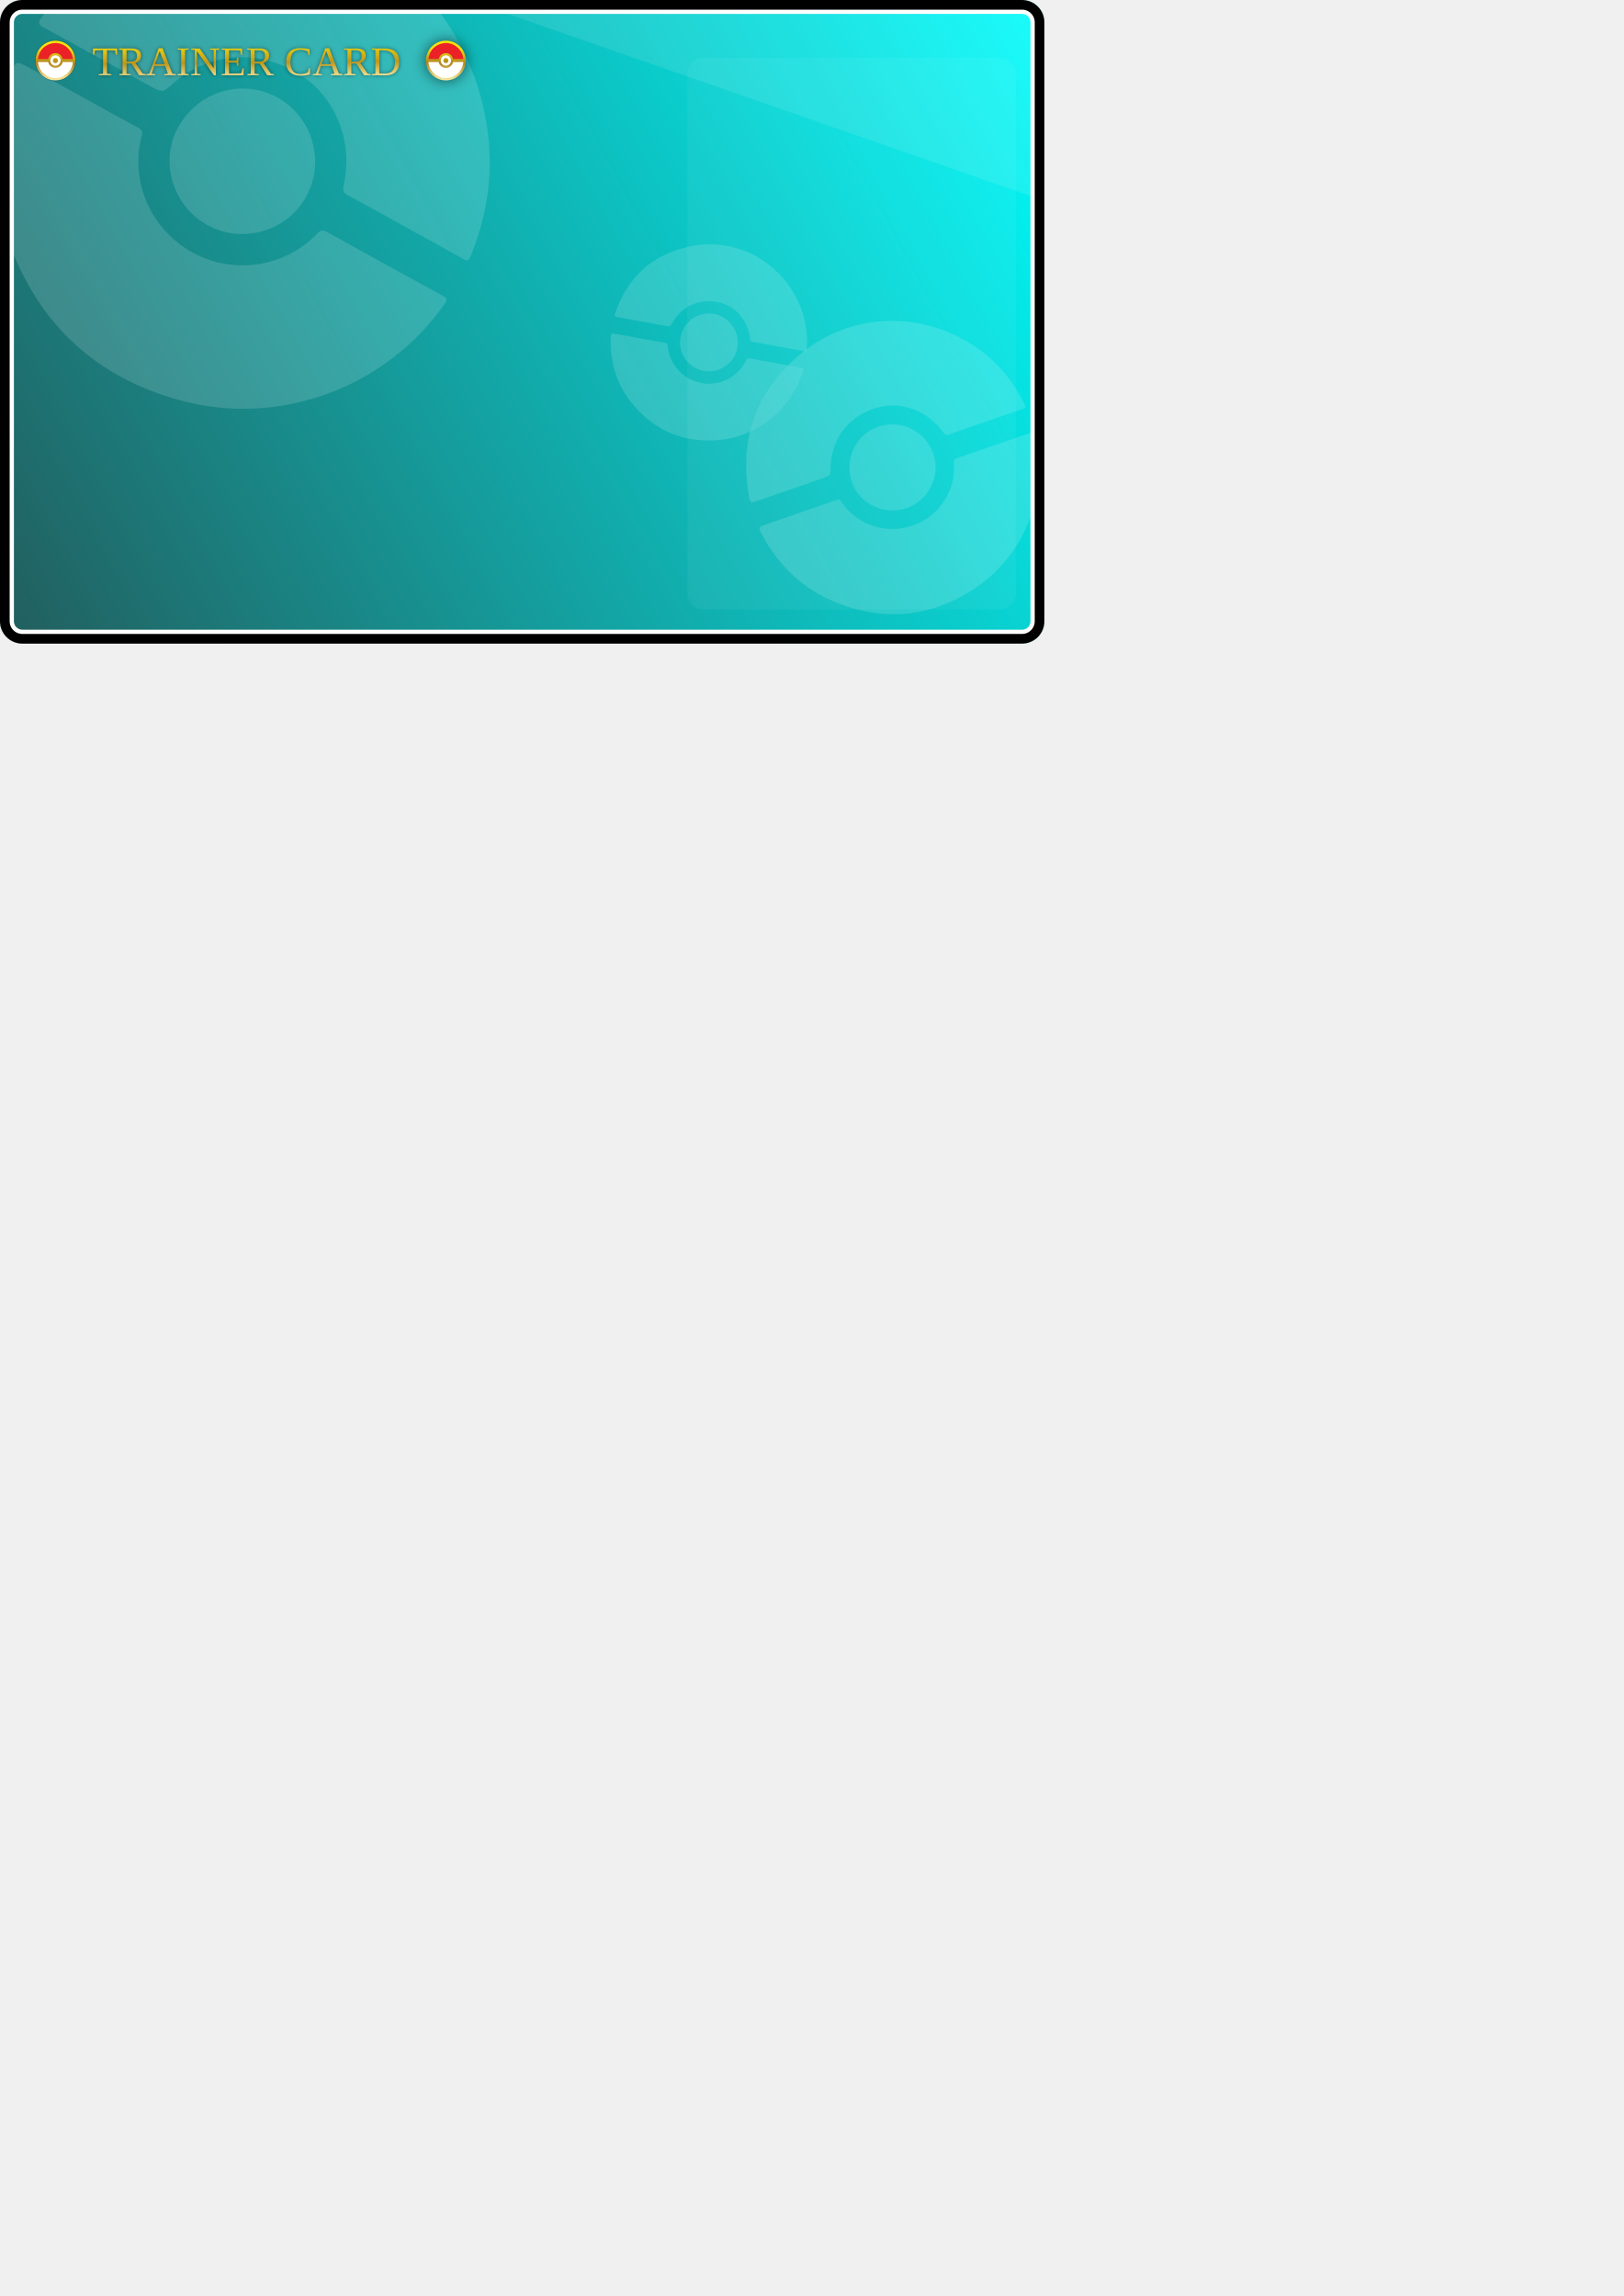
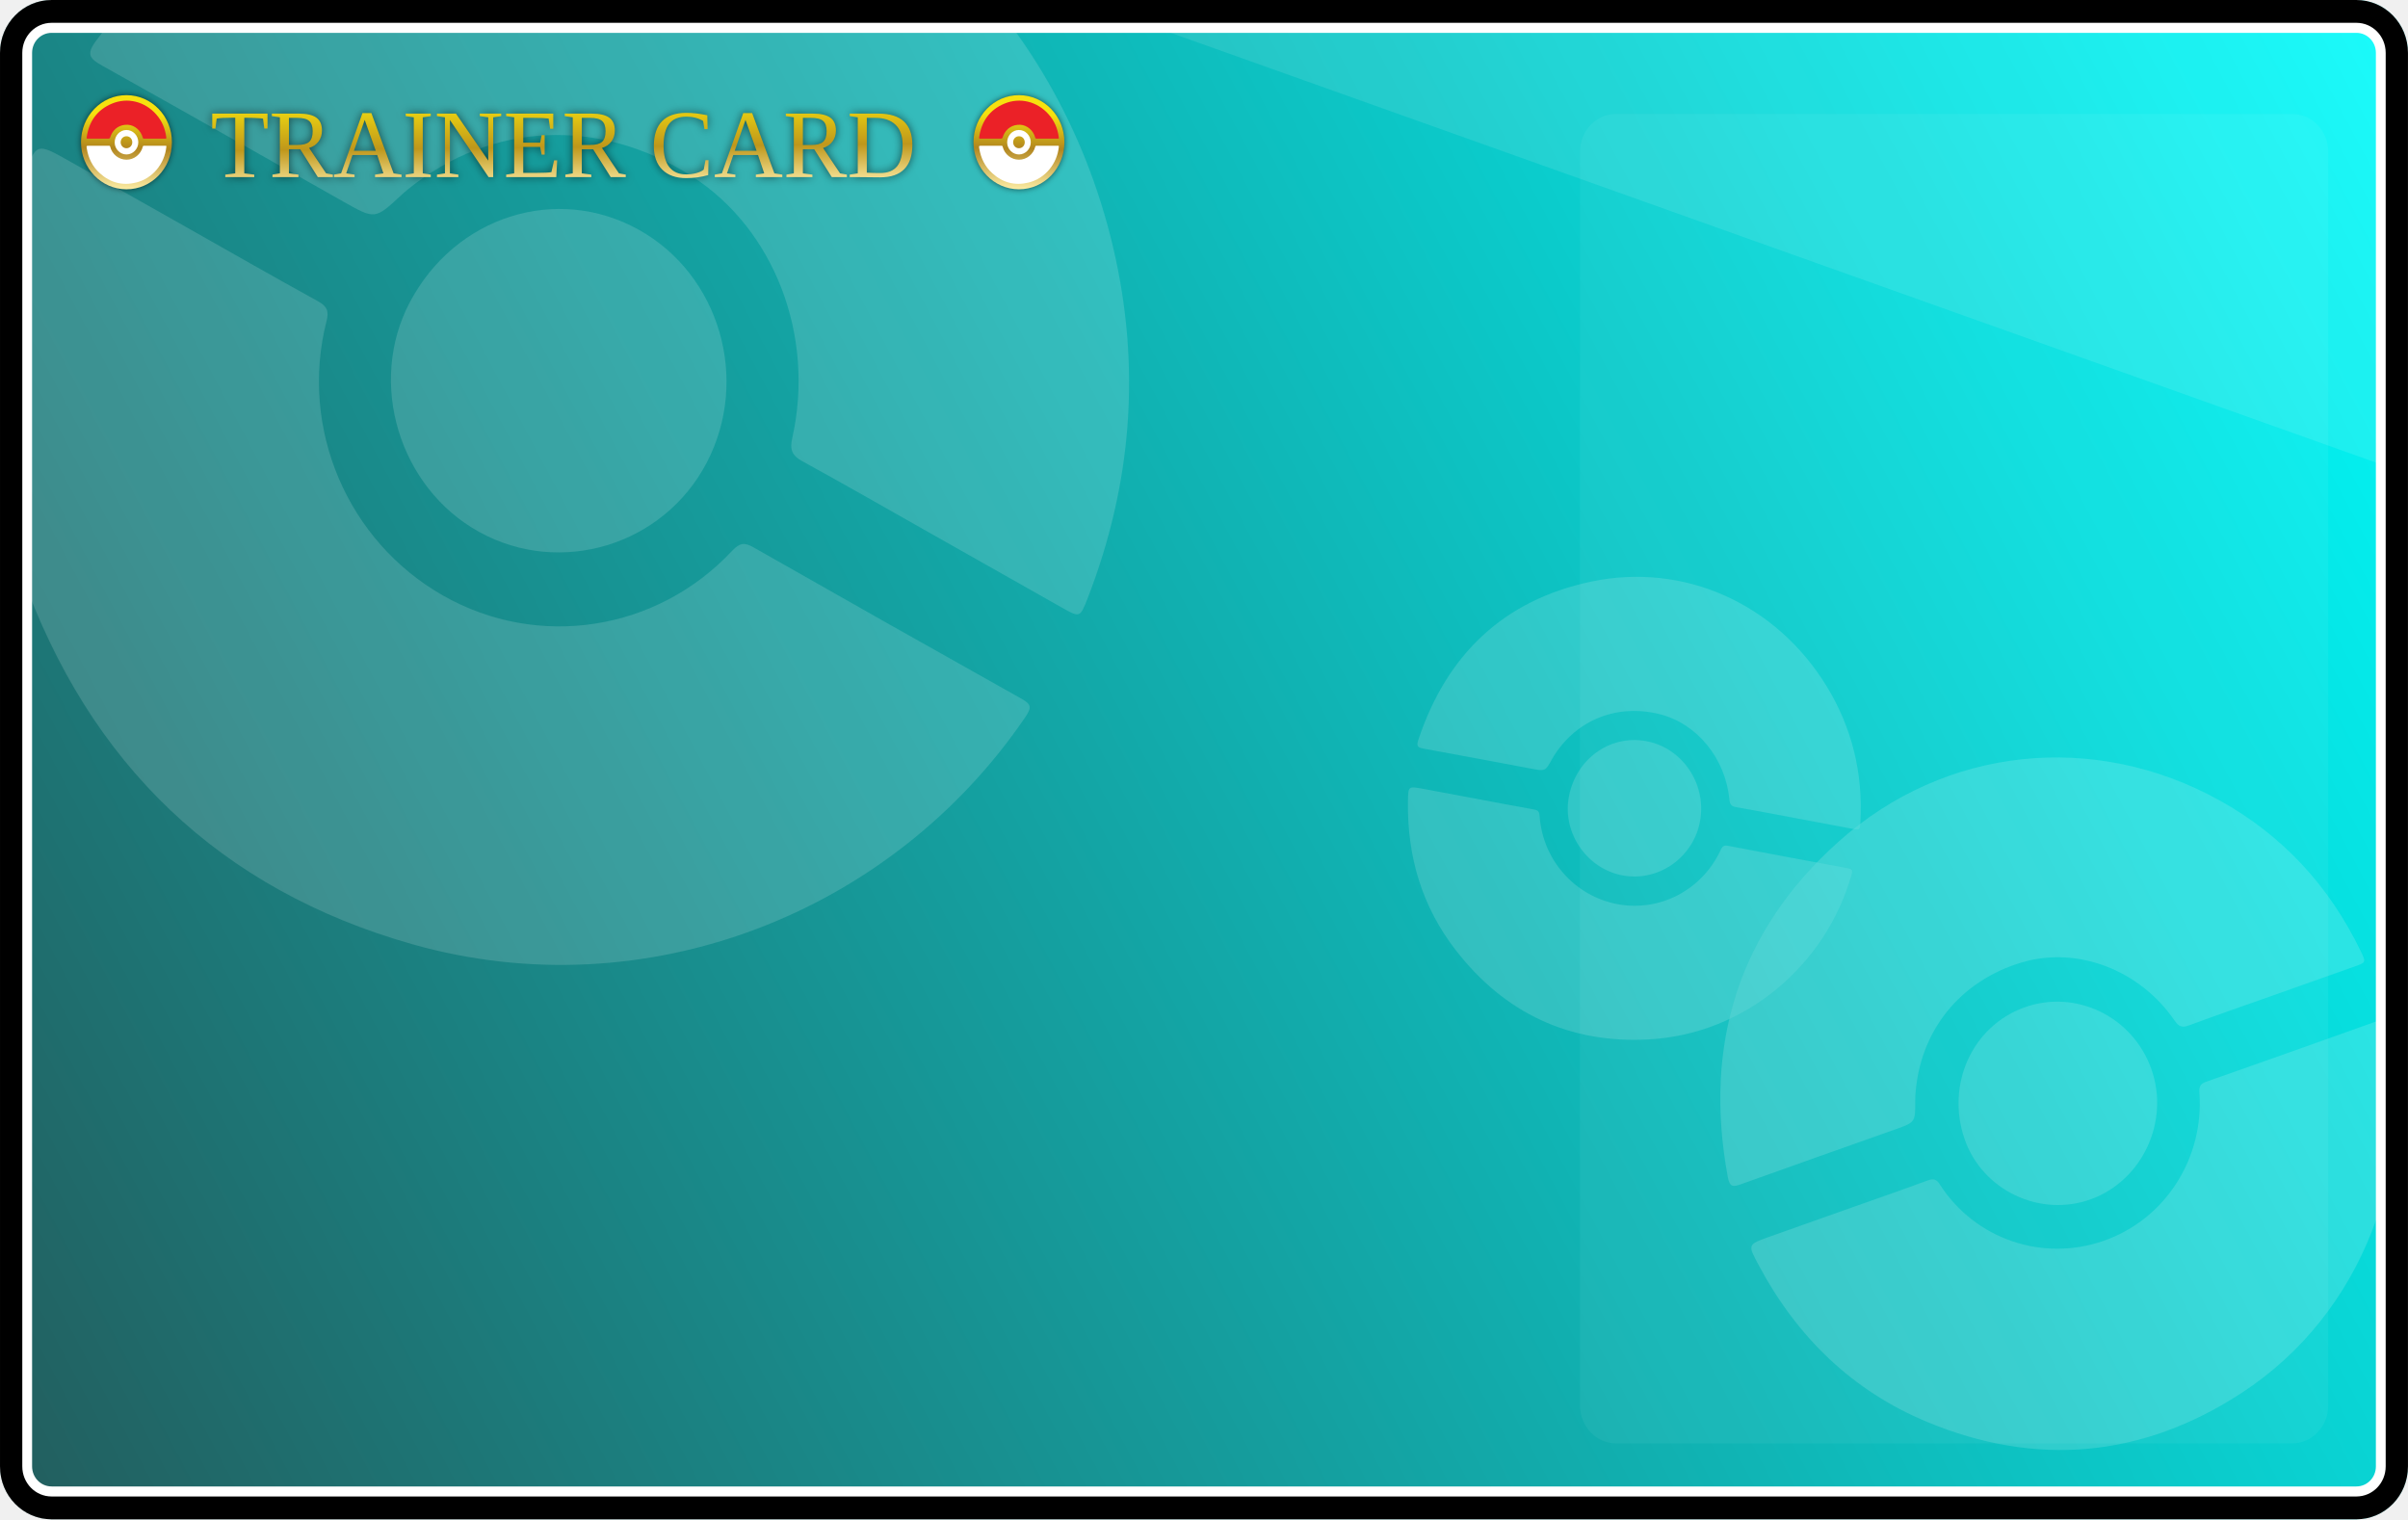
- <svg xmlns="http://www.w3.org/2000/svg" xmlns:xlink="http://www.w3.org/1999/xlink" width="210mm" height="297mm" viewBox="0 0 210 297" version="1.1" id="svg970" xml:space="preserve">
+ <svg xmlns="http://www.w3.org/2000/svg" xmlns:xlink="http://www.w3.org/1999/xlink" width="634" height="400" viewBox="0 0 167.746 105.833" version="1.1" id="svg970" xml:space="preserve">
  <defs id="defs967">
    <linearGradient id="linearGradient25363">
      <stop style="stop-color:#000000;stop-opacity:1;" offset="0" id="stop25361" />
    </linearGradient>
    <linearGradient id="linearGradient19835">
      <stop style="stop-color:#f6e20f;stop-opacity:1;" offset="0" id="stop19831" />
      <stop style="stop-color:#bf971b;stop-opacity:1;" offset="0.564" id="stop21012" />
      <stop style="stop-color:#f8e79e;stop-opacity:1;" offset="1" id="stop19833" />
    </linearGradient>
    <rect x="44.548" y="20.506" width="161.927" height="45.608" id="rect19270" />
    <linearGradient id="linearGradient11449">
      <stop style="stop-color:#fff1aa;stop-opacity:1;" offset="0" id="stop11445" />
      <stop style="stop-color:#b2861e;stop-opacity:1;" offset="0.434" id="stop11457" />
      <stop style="stop-color:#f6e20f;stop-opacity:1;" offset="0.778" id="stop11447" />
    </linearGradient>
    <linearGradient id="linearGradient10378">
      <stop style="stop-color:#2d2d2d;stop-opacity:1;" offset="0" id="stop10374" />
      <stop style="stop-color:#00ffff;stop-opacity:1;" offset="1" id="stop10376" />
    </linearGradient>
    <clipPath clipPathUnits="userSpaceOnUse" id="clipPath2619">
      <path style="display:inline;opacity:1;fill:#000000;fill-opacity:0;stroke:#000000;stroke-width:0;stroke-linejoin:round;stroke-dasharray:none;stroke-opacity:1" xlink:href="#rect1572" id="path2621" d="m 40.123,56.496 c -1.607,0 -2.9,1.294 -2.9,2.9 v 77.455 c 0,1.607 1.294,2.9 2.9,2.9 H 169.402 c 1.607,0 2.898,-1.294 2.898,-2.9 V 59.396 c 0,-1.607 -1.292,-2.9 -2.898,-2.9 z" />
    </clipPath>
    <clipPath clipPathUnits="userSpaceOnUse" id="clipPath2626">
      <path style="display:inline;opacity:1;fill:#000000;fill-opacity:0;stroke:#000000;stroke-width:0;stroke-linejoin:round;stroke-dasharray:none;stroke-opacity:1" xlink:href="#rect1572" id="path2628" d="m 40.123,56.496 c -1.607,0 -2.9,1.294 -2.9,2.9 v 77.455 c 0,1.607 1.294,2.9 2.9,2.9 H 169.402 c 1.607,0 2.898,-1.294 2.898,-2.9 V 59.396 c 0,-1.607 -1.292,-2.9 -2.898,-2.9 z" transform="matrix(12.55183,0,0,12.55183,-405.5341,-516.601)" />
    </clipPath>
    <clipPath clipPathUnits="userSpaceOnUse" id="clipPath7272">
      <path style="display:inline;opacity:1;fill:#000000;fill-opacity:0;stroke:#000000;stroke-width:0;stroke-linejoin:round;stroke-dasharray:none;stroke-opacity:1" xlink:href="#rect1572" id="path7274" d="m 40.123,56.496 c -1.607,0 -2.9,1.294 -2.9,2.9 v 77.455 c 0,1.607 1.294,2.9 2.9,2.9 H 169.402 c 1.607,0 2.898,-1.294 2.898,-2.9 V 59.396 c 0,-1.607 -1.292,-2.9 -2.898,-2.9 z" />
    </clipPath>
-     <linearGradient xlink:href="#linearGradient10378" id="linearGradient10380" x1="-2.748" y1="166.624" x2="181.523" y2="66.56" gradientUnits="userSpaceOnUse" />
    <clipPath clipPathUnits="userSpaceOnUse" id="clipPath11404">
      <path style="display:inline;opacity:1;fill:#000000;fill-opacity:0;stroke:#000000;stroke-width:0;stroke-linejoin:round;stroke-dasharray:none;stroke-opacity:1" xlink:href="#rect1572" id="path11406" d="m 40.123,56.496 c -1.607,0 -2.9,1.294 -2.9,2.9 v 77.455 c 0,1.607 1.294,2.9 2.9,2.9 H 169.402 c 1.607,0 2.898,-1.294 2.898,-2.9 V 59.396 c 0,-1.607 -1.292,-2.9 -2.898,-2.9 z" transform="rotate(-19.20477)" />
    </clipPath>
    <style id="style11411">.cls-1{fill:#010101;}.cls-2{fill:#fff;}.cls-3{fill:#eb2127;}</style>
    <linearGradient xlink:href="#linearGradient11449" id="linearGradient11451" x1="775.608" y1="1204.161" x2="798.177" y2="248.323" gradientUnits="userSpaceOnUse" spreadMethod="pad" />
    <linearGradient xlink:href="#linearGradient11449" id="linearGradient19211" gradientUnits="userSpaceOnUse" x1="775.608" y1="1204.161" x2="798.177" y2="248.323" spreadMethod="pad" />
    <linearGradient xlink:href="#linearGradient11449" id="linearGradient19213" gradientUnits="userSpaceOnUse" x1="775.608" y1="1204.161" x2="798.177" y2="248.323" spreadMethod="pad" />
    <linearGradient xlink:href="#linearGradient11449" id="linearGradient11451-2" x1="775.608" y1="1204.161" x2="798.177" y2="248.323" gradientUnits="userSpaceOnUse" spreadMethod="pad" />
    <linearGradient xlink:href="#linearGradient19835" id="linearGradient19837" gradientUnits="userSpaceOnUse" x1="104.047" y1="22.097" x2="104.22" y2="39.952" spreadMethod="pad" />
    <rect x="44.548" y="20.506" width="161.927" height="45.608" id="rect25324" />
    <linearGradient xlink:href="#linearGradient25363" id="linearGradient25365" x1="44.488" y1="30.921" x2="193.043" y2="30.921" gradientUnits="userSpaceOnUse" />
-     <filter style="color-interpolation-filters:sRGB;" id="filter25920" x="-0.016" y="-0.159" width="1.032" height="1.317">
+     <filter style="color-interpolation-filters:sRGB" id="filter25920" x="-0.016" y="-0.159" width="1.032" height="1.317">
      <feFlood flood-opacity="0.498" flood-color="rgb(0,0,0)" result="flood" id="feFlood25910" />
      <feComposite in="flood" in2="SourceGraphic" operator="in" result="composite1" id="feComposite25912" />
      <feGaussianBlur in="composite1" stdDeviation="1" result="blur" id="feGaussianBlur25914" />
      <feOffset dx="0" dy="0" result="offset" id="feOffset25916" />
      <feComposite in="SourceGraphic" in2="offset" operator="over" result="composite2" id="feComposite25918" />
    </filter>
-     <filter style="color-interpolation-filters:sRGB;" id="filter26544" x="-0.407" y="-0.408" width="1.815" height="1.816">
+     <filter style="color-interpolation-filters:sRGB" id="filter26544" x="-0.407" y="-0.408" width="1.815" height="1.816">
      <feFlood flood-opacity="0.584" flood-color="rgb(0,0,0)" result="flood" id="feFlood26534" />
      <feComposite in="flood" in2="SourceGraphic" operator="in" result="composite1" id="feComposite26536" />
      <feGaussianBlur in="composite1" stdDeviation="154.517" result="blur" id="feGaussianBlur26538" />
      <feOffset dx="0" dy="0" result="offset" id="feOffset26540" />
      <feComposite in="SourceGraphic" in2="offset" operator="over" result="composite2" id="feComposite26542" />
    </filter>
-     <filter style="color-interpolation-filters:sRGB;" id="filter26556" x="-0.055" y="-0.055" width="1.11" height="1.11">
+     <filter style="color-interpolation-filters:sRGB" id="filter26556" x="-0.055" y="-0.055" width="1.11" height="1.11">
      <feFlood flood-opacity="0.584" flood-color="rgb(0,0,0)" result="flood" id="feFlood26546" />
      <feComposite in="flood" in2="SourceGraphic" operator="in" result="composite1" id="feComposite26548" />
      <feGaussianBlur in="composite1" stdDeviation="20.9" result="blur" id="feGaussianBlur26550" />
      <feOffset dx="0" dy="0" result="offset" id="feOffset26552" />
      <feComposite in="SourceGraphic" in2="offset" operator="over" result="composite2" id="feComposite26554" />
    </filter>
+     <linearGradient xlink:href="#linearGradient10378" id="linearGradient1079" gradientUnits="userSpaceOnUse" x1="-2.748" y1="166.624" x2="181.523" y2="66.56" />
+     <linearGradient xlink:href="#linearGradient11449" id="linearGradient1081" gradientUnits="userSpaceOnUse" x1="775.608" y1="1204.161" x2="798.177" y2="248.323" spreadMethod="pad" />
+     <linearGradient xlink:href="#linearGradient11449" id="linearGradient1083" gradientUnits="userSpaceOnUse" x1="775.608" y1="1204.161" x2="798.177" y2="248.323" spreadMethod="pad" />
+     <filter style="color-interpolation-filters:sRGB;" id="filter1696" x="-0.081" y="-0.082" width="1.163" height="1.163">
+       <feFlood flood-opacity="0.584" flood-color="rgb(0,0,0)" result="flood" id="feFlood1686" />
+       <feComposite in="flood" in2="SourceGraphic" operator="in" result="composite1" id="feComposite1688" />
+       <feGaussianBlur in="composite1" stdDeviation="30.9" result="blur" id="feGaussianBlur1690" />
+       <feOffset dx="0" dy="0" result="offset" id="feOffset1692" />
+       <feComposite in="SourceGraphic" in2="offset" operator="over" result="composite2" id="feComposite1694" />
+     </filter>
+     <filter style="color-interpolation-filters:sRGB;" id="filter2072" x="-0.079" y="-0.079" width="1.158" height="1.158">
+       <feFlood flood-opacity="0.584" flood-color="rgb(0,0,0)" result="flood" id="feFlood2062" />
+       <feComposite in="flood" in2="SourceGraphic" operator="in" result="composite1" id="feComposite2064" />
+       <feGaussianBlur in="composite1" stdDeviation="30" result="blur" id="feGaussianBlur2066" />
+       <feOffset dx="0" dy="0" result="offset" id="feOffset2068" />
+       <feComposite in="SourceGraphic" in2="offset" operator="over" result="composite2" id="feComposite2070" />
+     </filter>
+     <filter style="color-interpolation-filters:sRGB;" id="filter2156" x="-0.016" y="-0.159" width="1.032" height="1.317">
+       <feFlood flood-opacity="0.584" flood-color="rgb(0,0,0)" result="flood" id="feFlood2146" />
+       <feComposite in="flood" in2="SourceGraphic" operator="in" result="composite1" id="feComposite2148" />
+       <feGaussianBlur in="composite1" stdDeviation="1" result="blur" id="feGaussianBlur2150" />
+       <feOffset dx="0" dy="0" result="offset" id="feOffset2152" />
+       <feComposite in="SourceGraphic" in2="offset" operator="over" result="composite2" id="feComposite2154" />
+     </filter>
+     <filter style="color-interpolation-filters:sRGB;" id="filter2312" x="-0.079" y="-0.079" width="1.158" height="1.158">
+       <feFlood flood-opacity="0.584" flood-color="rgb(0,0,0)" result="flood" id="feFlood2302" />
+       <feComposite in="flood" in2="SourceGraphic" operator="in" result="composite1" id="feComposite2304" />
+       <feGaussianBlur in="composite1" stdDeviation="30" result="blur" id="feGaussianBlur2306" />
+       <feOffset dx="0" dy="0" result="offset" id="feOffset2308" />
+       <feComposite in="SourceGraphic" in2="offset" operator="over" result="composite2" id="feComposite2310" />
+     </filter>
+     <filter style="color-interpolation-filters:sRGB;" id="filter5565" x="-0.049" y="-0.05" width="1.098" height="1.1">
+       <feFlood flood-opacity="1" flood-color="rgb(0,0,0)" result="flood" id="feFlood5555" />
+       <feComposite in="flood" in2="SourceGraphic" operator="in" result="composite1" id="feComposite5557" />
+       <feGaussianBlur in="composite1" stdDeviation="5" result="blur" id="feGaussianBlur5559" />
+       <feOffset dx="0" dy="0" result="offset" id="feOffset5561" />
+       <feComposite in="SourceGraphic" in2="offset" operator="over" result="composite2" id="feComposite5563" />
+     </filter>
  </defs>
-   <g id="layer1" transform="translate(-37.22357,-56.49681)" style="display:inline">
+   <g id="layer1" transform="matrix(1.241836,0,0,1.271182,-46.22442,-71.81681)" style="display:inline">
    <g id="layer6">
-       <path style="display:inline;opacity:1;fill:url(#linearGradient10380);fill-opacity:1;stroke:#000000;stroke-width:0;stroke-linejoin:round;stroke-dasharray:none;stroke-opacity:1" xlink:href="#rect1572" id="path7280" d="m 40.123,56.496 c -1.607,0 -2.9,1.294 -2.9,2.9 v 77.455 c 0,1.607 1.294,2.9 2.9,2.9 H 169.402 c 1.607,0 2.898,-1.294 2.898,-2.9 V 59.396 c 0,-1.607 -1.292,-2.9 -2.898,-2.9 z" />
-       <path style="display:none;opacity:1;fill:url(#linearGradient10380);fill-opacity:1;stroke:#000000;stroke-width:0;stroke-linejoin:round;stroke-dasharray:none;stroke-opacity:1" xlink:href="#rect1572" id="path28010" d="m 40.123,56.496 c -1.607,0 -2.9,1.294 -2.9,2.9 v 77.455 c 0,1.607 1.294,2.9 2.9,2.9 H 169.402 c 1.607,0 2.898,-1.294 2.898,-2.9 V 59.396 c 0,-1.607 -1.292,-2.9 -2.898,-2.9 z" />
+       <path style="display:inline;opacity:1;fill:url(#linearGradient1079);fill-opacity:1;stroke:#000000;stroke-width:0;stroke-linejoin:round;stroke-dasharray:none;stroke-opacity:1" xlink:href="#rect1572" id="path7280" d="m 40.123,56.496 c -1.607,0 -2.9,1.294 -2.9,2.9 v 77.455 c 0,1.607 1.294,2.9 2.9,2.9 H 169.402 c 1.607,0 2.898,-1.294 2.898,-2.9 V 59.396 c 0,-1.607 -1.292,-2.9 -2.898,-2.9 z" />
    </g>
    <g id="layer8">
      <rect style="opacity:0.1;fill:#ffffff;fill-opacity:1;stroke:none;stroke-width:3.6;stroke-linejoin:round;stroke-dasharray:none;stroke-opacity:1" id="rect10409" width="96.705" height="42.862" x="100.324" y="-21.659" rx="0" ry="0" transform="rotate(19.20477)" clip-path="url(#clipPath11404)" />
    </g>
    <g id="layer3" style="opacity:0.287">
      <g id="g1037" transform="matrix(0.03158867,-0.0350818,0.0350818,0.03158867,122.3229,118.5708)" style="opacity:0.5">
        <path class="cls-2" d="m 191.651,348.105 c 31.256,17.249 62.42,34.687 93.86,51.603 6.439,3.462 7.964,6.679 6.023,13.923 -19.132,73.62 14.798,151.177 82.127,188.538 a 168.44,168.44 0 0 0 203.538,-30.824 c 5.346,-5.548 8.689,-5.873 15.005,-2.353 q 94.099,52.329 188.545,104.05 c 7.004,3.865 7.61,5.913 2.776,12.851 C 689.746,820.416 516.709,887.637 351.903,841.964 216.951,804.554 124.252,718.435 76.544,586.389 43.989,496.364 46.383,405.74 78.096,315.718 87.031,290.358 86.968,290.347 110.739,303.465 Z" id="path1031" style="fill:#ffffff" />
        <path class="cls-3" d="m 718.429,560.229 c -30.591,-16.882 -61.065,-33.996 -91.865,-50.479 -7.355,-3.933 -8.881,-8.019 -7.038,-16.036 16.195,-70.306 -12.759,-143.655 -70.605,-179.884 -65.165,-40.827 -141.004,-37.518 -199.752,8.711 -1.762,1.392 -3.478,2.866 -5.133,4.375 -18.301,16.605 -18.301,16.605 -40.539,4.332 -56.585,-31.227 -113.09,-62.58 -169.82,-93.545 -8.414,-4.643 -11.673,-7.492 -4.457,-16.988 C 224.407,95.42 350.785,39.067 506.577,57.756 674.499,77.852 805.924,198.522 845.422,362.541 c 19.802,82.234 13.336,163.037 -18.022,241.696 -5.277,13.204 -5.401,13.181 -18.162,6.15 q -45.408,-25.093 -90.808,-50.159 z" id="path1033" style="fill:#ffffff;fill-opacity:1" />
        <path class="cls-2" d="m 398.994,558.356 c -56.423,-30.486 -78.666,-102.668 -48.701,-158.042 32.021,-59.163 103.343,-81.172 161.151,-49.761 56.976,30.974 78.469,103.004 47.81,160.258 -30.443,56.904 -103.103,78.483 -160.26,47.546 z" id="path1035" style="fill:#ffffff" />
      </g>
      <g id="g1029" transform="matrix(0.03000168,-0.01005521,0.01005521,0.03000168,110.6842,91.73216)" style="opacity:0.5">
        <path class="cls-2" d="m 191.651,348.105 c 31.256,17.249 62.42,34.687 93.86,51.603 6.439,3.462 7.964,6.679 6.023,13.923 -19.132,73.62 14.798,151.177 82.127,188.538 a 168.44,168.44 0 0 0 203.538,-30.824 c 5.346,-5.548 8.689,-5.873 15.005,-2.353 q 94.099,52.329 188.545,104.05 c 7.004,3.865 7.61,5.913 2.776,12.851 C 689.746,820.416 516.709,887.637 351.903,841.964 216.951,804.554 124.252,718.435 76.544,586.389 43.989,496.364 46.383,405.74 78.096,315.718 87.031,290.358 86.968,290.347 110.739,303.465 Z" id="path1023" style="fill:#ffffff" />
        <path class="cls-3" d="m 718.429,560.229 c -30.591,-16.882 -61.065,-33.996 -91.865,-50.479 -7.355,-3.933 -8.881,-8.019 -7.038,-16.036 16.195,-70.306 -12.759,-143.655 -70.605,-179.884 -65.165,-40.827 -141.004,-37.518 -199.752,8.711 -1.762,1.392 -3.478,2.866 -5.133,4.375 -18.301,16.605 -18.301,16.605 -40.539,4.332 -56.585,-31.227 -113.09,-62.58 -169.82,-93.545 -8.414,-4.643 -11.673,-7.492 -4.457,-16.988 C 224.407,95.42 350.785,39.067 506.577,57.756 674.499,77.852 805.924,198.522 845.422,362.541 c 19.802,82.234 13.336,163.037 -18.022,241.696 -5.277,13.204 -5.401,13.181 -18.162,6.15 q -45.408,-25.093 -90.808,-50.159 z" id="path1025" style="fill:#ffffff;fill-opacity:1" />
        <path class="cls-2" d="m 398.994,558.356 c -56.423,-30.486 -78.666,-102.668 -48.701,-158.042 32.021,-59.163 103.343,-81.172 161.151,-49.761 56.976,30.974 78.469,103.004 47.81,160.258 -30.443,56.904 -103.103,78.483 -160.26,47.546 z" id="path1027" style="fill:#ffffff" />
      </g>
      <g id="g34" transform="matrix(0.07966965,0,0,0.07966965,32.30876,41.15742)" style="display:inline;opacity:0.5" clip-path="url(#clipPath2626)">
        <path class="cls-2" d="m 191.651,348.105 c 31.256,17.249 62.42,34.687 93.86,51.603 6.439,3.462 7.964,6.679 6.023,13.923 -19.132,73.62 14.798,151.177 82.127,188.538 a 168.44,168.44 0 0 0 203.538,-30.824 c 5.346,-5.548 8.689,-5.873 15.005,-2.353 q 94.099,52.329 188.545,104.05 c 7.004,3.865 7.61,5.913 2.776,12.851 C 689.746,820.416 516.709,887.637 351.903,841.964 216.951,804.554 124.252,718.435 76.544,586.389 43.989,496.364 46.383,405.74 78.096,315.718 87.031,290.358 86.968,290.347 110.739,303.465 Z" id="path17" style="fill:#ffffff" />
        <path class="cls-3" d="m 718.429,560.229 c -30.591,-16.882 -61.065,-33.996 -91.865,-50.479 -7.355,-3.933 -8.881,-8.019 -7.038,-16.036 16.195,-70.306 -12.759,-143.655 -70.605,-179.884 -65.165,-40.827 -141.004,-37.518 -199.752,8.711 -1.762,1.392 -3.478,2.866 -5.133,4.375 -18.301,16.605 -18.301,16.605 -40.539,4.332 -56.585,-31.227 -113.09,-62.58 -169.82,-93.545 -8.414,-4.643 -11.673,-7.492 -4.457,-16.988 C 224.407,95.42 350.785,39.067 506.577,57.756 674.499,77.852 805.924,198.522 845.422,362.541 c 19.802,82.234 13.336,163.037 -18.022,241.696 -5.277,13.204 -5.401,13.181 -18.162,6.15 q -45.408,-25.093 -90.808,-50.159 z" id="path19" style="fill:#ffffff;fill-opacity:1" />
        <path class="cls-2" d="m 398.994,558.356 c -56.423,-30.486 -78.666,-102.668 -48.701,-158.042 32.021,-59.163 103.343,-81.172 161.151,-49.761 56.976,30.974 78.469,103.004 47.81,160.258 -30.443,56.904 -103.103,78.483 -160.26,47.546 z" id="path21" style="fill:#ffffff" />
      </g>
    </g>
-     <g id="layer9" style="display:inline" transform="matrix(0.957291,0,0,0.957291,-0.6595927,3.193746)">
-       <g id="g11436" transform="matrix(0.00590393,0,0,0.00590393,44.37751,61.17786)" style="opacity:1;filter:url(#filter26556)">
-         <path class="cls-1" d="m 337,730 c 0.61,-252 204.75,-455.12 456.36,-454.09 251.82,1 454.28,204.19 453.77,455.38 -0.51,251.19 -204.7,454.42 -455.63,453.56 C 539.59,1184 336.4,980.67 337,730 Z" transform="translate(-337,-275.94)" id="path11417" style="fill:url(#linearGradient11451);fill-opacity:1" />
+     <g id="layer9" style="display:inline" transform="matrix(0.949115,0,0,0.9615535,-0.3526221,2.88419)">
+       <g id="g11436" transform="matrix(0.00590393,0,0,0.00590393,44.37751,61.17786)" style="opacity:1;filter:url(#filter2072)">
+         <path class="cls-1" d="m 337,730 c 0.61,-252 204.75,-455.12 456.36,-454.09 251.82,1 454.28,204.19 453.77,455.38 -0.51,251.19 -204.7,454.42 -455.63,453.56 C 539.59,1184 336.4,980.67 337,730 Z" transform="translate(-337,-275.94)" id="path11417" style="fill:url(#linearGradient1081);fill-opacity:1" />
        <path class="cls-2" d="m 510,764.63 c 35.7,0 71.41,0.21 107.11,-0.17 7.31,-0.08 10.2,2 12,9.28 18.82,73.7 86,125.21 163,125.39 A 168.44,168.44 0 0 0 955.42,773.8 c 2,-7.44 4.77,-9.34 12,-9.31 q 107.67,0.35 215.35,0 c 8,0 9.52,1.5 8.64,9.91 -17.11,163.09 -136.13,305.55 -302.49,345.19 -136.23,32.45 -259,1.84 -364.57,-90.72 -72,-63.09 -113.69,-143.59 -129.42,-237.73 -4.43,-26.52 -4.49,-26.5 22.66,-26.5 z" transform="translate(-337,-275.94)" id="path11419" />
        <path class="cls-3" d="m 1073.7,695.83 c -34.94,0 -69.89,-0.26 -104.82,0.19 -8.34,0.11 -11.65,-2.73 -13.91,-10.64 C 935.18,616 874.39,565.77 806.24,562 c -76.78,-4.26 -141.58,35.28 -170.68,104.14 -0.87,2.07 -1.66,4.19 -2.38,6.31 -8,23.38 -8,23.38 -33.4,23.38 -64.63,0 -129.25,-0.15 -193.88,0.15 -9.61,0 -13.84,-0.92 -12.11,-12.72 22.8,-155.69 106.22,-266.09 251.65,-325 156.73,-63.54 330.1,-21.39 443.93,103.13 57.07,62.43 90.45,136.3 101,220.32 1.76,14.11 1.64,14.15 -12.93,14.16 q -51.88,-0.03 -103.74,-0.04 z" transform="translate(-337,-275.94)" id="path11421" />
        <path class="cls-2" d="m 793.12,848.53 c -64.13,0.57 -118.48,-51.88 -119,-114.84 -0.55,-67.27 51.26,-121 117.05,-121.43 64.85,-0.41 118.47,52.27 119.29,117.21 C 911.3,794 858.11,848 793.12,848.53 Z" transform="translate(-337,-275.94)" id="path11423" />
-         <path class="cls-1" d="m 793.1,672.52 c 32.69,0.37 57.55,26.21 57.15,59.39 -0.39,31.86 -26.4,56.79 -59,56.55 a 57.74,57.74 0 0 1 -57.36,-58.33 c 0.42,-32.78 26.31,-57.98 59.21,-57.61 z" transform="translate(-337,-275.94)" id="path11425" style="font-variation-settings:normal;opacity:1;vector-effect:none;fill:url(#linearGradient11451);fill-opacity:1;stroke-width:1;stroke-linecap:butt;stroke-linejoin:miter;stroke-miterlimit:4;stroke-dasharray:none;stroke-dashoffset:0;stroke-opacity:1;-inkscape-stroke:none;stop-color:#000000;stop-opacity:1" />
+         <path class="cls-1" d="m 793.1,672.52 c 32.69,0.37 57.55,26.21 57.15,59.39 -0.39,31.86 -26.4,56.79 -59,56.55 a 57.74,57.74 0 0 1 -57.36,-58.33 c 0.42,-32.78 26.31,-57.98 59.21,-57.61 z" transform="translate(-337,-275.94)" id="path11425" style="font-variation-settings:normal;opacity:1;vector-effect:none;fill:url(#linearGradient1083);fill-opacity:1;stroke-width:1;stroke-linecap:butt;stroke-linejoin:miter;stroke-miterlimit:4;stroke-dasharray:none;stroke-dashoffset:0;stroke-opacity:1;-inkscape-stroke:none;stop-color:#000000;stop-opacity:1" />
      </g>
-       <g id="g19209" transform="matrix(0.00590393,0,0,0.00590393,97.12633,61.17786)" style="opacity:1;filter:url(#filter26544)">
-         <path class="cls-1" d="m 337,730 c 0.61,-252 204.75,-455.12 456.36,-454.09 251.82,1 454.28,204.19 453.77,455.38 -0.51,251.19 -204.7,454.42 -455.63,453.56 C 539.59,1184 336.4,980.67 337,730 Z" transform="translate(-337,-275.94)" id="path19199" style="fill:url(#linearGradient19211);fill-opacity:1" />
+       <g id="g19209" transform="matrix(0.00590393,0,0,0.00590393,97.12633,61.17786)" style="opacity:1">
+         <path class="cls-1" d="m 337,730 c 0.61,-252 204.75,-455.12 456.36,-454.09 251.82,1 454.28,204.19 453.77,455.38 -0.51,251.19 -204.7,454.42 -455.63,453.56 C 539.59,1184 336.4,980.67 337,730 Z" transform="translate(-337,-275.94)" id="path19199" style="fill:url(#linearGradient19211);fill-opacity:1;filter:url(#filter2312)" />
        <path class="cls-2" d="m 510,764.63 c 35.7,0 71.41,0.21 107.11,-0.17 7.31,-0.08 10.2,2 12,9.28 18.82,73.7 86,125.21 163,125.39 A 168.44,168.44 0 0 0 955.42,773.8 c 2,-7.44 4.77,-9.34 12,-9.31 q 107.67,0.35 215.35,0 c 8,0 9.52,1.5 8.64,9.91 -17.11,163.09 -136.13,305.55 -302.49,345.19 -136.23,32.45 -259,1.84 -364.57,-90.72 -72,-63.09 -113.69,-143.59 -129.42,-237.73 -4.43,-26.52 -4.49,-26.5 22.66,-26.5 z" transform="translate(-337,-275.94)" id="path19201" />
        <path class="cls-3" d="m 1073.7,695.83 c -34.94,0 -69.89,-0.26 -104.82,0.19 -8.34,0.11 -11.65,-2.73 -13.91,-10.64 C 935.18,616 874.39,565.77 806.24,562 c -76.78,-4.26 -141.58,35.28 -170.68,104.14 -0.87,2.07 -1.66,4.19 -2.38,6.31 -8,23.38 -8,23.38 -33.4,23.38 -64.63,0 -129.25,-0.15 -193.88,0.15 -9.61,0 -13.84,-0.92 -12.11,-12.72 22.8,-155.69 106.22,-266.09 251.65,-325 156.73,-63.54 330.1,-21.39 443.93,103.13 57.07,62.43 90.45,136.3 101,220.32 1.76,14.11 1.64,14.15 -12.93,14.16 q -51.88,-0.03 -103.74,-0.04 z" transform="translate(-337,-275.94)" id="path19203" />
        <path class="cls-2" d="m 793.12,848.53 c -64.13,0.57 -118.48,-51.88 -119,-114.84 -0.55,-67.27 51.26,-121 117.05,-121.43 64.85,-0.41 118.47,52.27 119.29,117.21 C 911.3,794 858.11,848 793.12,848.53 Z" transform="translate(-337,-275.94)" id="path19205" />
        <path class="cls-1" d="m 793.1,672.52 c 32.69,0.37 57.55,26.21 57.15,59.39 -0.39,31.86 -26.4,56.79 -59,56.55 a 57.74,57.74 0 0 1 -57.36,-58.33 c 0.42,-32.78 26.31,-57.98 59.21,-57.61 z" transform="translate(-337,-275.94)" id="path19207" style="font-variation-settings:normal;opacity:1;vector-effect:none;fill:url(#linearGradient19213);fill-opacity:1;stroke-width:1;stroke-linecap:butt;stroke-linejoin:miter;stroke-miterlimit:4;stroke-dasharray:none;stroke-dashoffset:0;stroke-opacity:1;-inkscape-stroke:none;stop-color:#000000;stop-opacity:1" />
      </g>
      <g id="layer10" style="font-variation-settings:normal;display:inline;opacity:1;vector-effect:none;fill:url(#linearGradient11451);fill-opacity:1;stroke-width:0.006;stroke-linecap:butt;stroke-linejoin:miter;stroke-miterlimit:4;stroke-dasharray:none;stroke-dashoffset:0;stroke-opacity:1;-inkscape-stroke:none;stop-color:#000000;stop-opacity:1" transform="matrix(1.044614,0,0,1.044614,0.6890204,-3.336233)">
-         <text xml:space="preserve" transform="matrix(0.2711951,0,0,0.2645833,37.06974,56.12263)" id="text19268" style="font-size:20px;font-variation-settings:normal;white-space:pre;shape-inside:url(#rect19270);display:inline;opacity:1;vector-effect:none;fill:url(#linearGradient19837);fill-opacity:1;stroke:none;stroke-width:0.021;stroke-linecap:butt;stroke-linejoin:miter;stroke-miterlimit:4;stroke-dasharray:none;stroke-dashoffset:0;stroke-opacity:1;-inkscape-stroke:none;filter:url(#filter25920);stop-color:#000000;stop-opacity:1">
-           <tspan x="44.547" y="38.201" id="tspan55668">TRAINER CARD</tspan>
+         <text xml:space="preserve" transform="matrix(0.2711951,0,0,0.2645833,37.06974,56.12263)" id="text19268" style="font-size:20px;font-variation-settings:normal;white-space:pre;shape-inside:url(#rect19270);display:inline;opacity:1;vector-effect:none;fill:url(#linearGradient19837);fill-opacity:1;stroke:none;stroke-width:0.021;stroke-linecap:butt;stroke-linejoin:miter;stroke-miterlimit:4;stroke-dasharray:none;stroke-dashoffset:0;stroke-opacity:1;-inkscape-stroke:none;filter:url(#filter2156);stop-color:#000000;stop-opacity:1">
+           <tspan x="44.547" y="38.201" id="tspan26861">TRAINER CARD</tspan>
        </text>
-         <text xml:space="preserve" transform="matrix(0.2711951,0,0,0.2645833,37.06974,56.12263)" id="text25322" style="font-size:20px;font-variation-settings:normal;white-space:pre;shape-inside:url(#rect25324);display:none;opacity:1;fill:#010101;fill-opacity:1;stroke:none;stroke-width:2.262;stroke-linecap:butt;stroke-linejoin:miter;stroke-miterlimit:4;stroke-dasharray:none;stroke-dashoffset:0;stroke-opacity:1;stop-color:#000000;stop-opacity:1" />
      </g>
    </g>
-     <g id="layer4">
-       <rect style="opacity:0.05;fill:#ffffff;fill-opacity:1;stroke:none;stroke-width:0;stroke-linejoin:round;stroke-dasharray:none;stroke-opacity:1" id="rect2688" width="42.482" height="71.338" x="126.124" y="63.988" rx="2.04" ry="2.04" />
+     <g id="layer4" transform="matrix(0.9981611,0,0,0.9994264,0.5279629,1.397621)">
+       <rect style="opacity:0.05;fill:#ffffff;fill-opacity:1;stroke:none;stroke-width:0;stroke-linejoin:round;stroke-dasharray:none;stroke-opacity:1" id="rect2688" width="42.05" height="72.891" x="125.558" y="61.378" rx="2.019" ry="2.084" />
    </g>
    <g id="layer5">
      <path style="display:inline;opacity:1;fill:none;fill-opacity:0;stroke:#ffffff;stroke-width:3.6;stroke-linejoin:round;stroke-dasharray:none;stroke-opacity:1" xlink:href="#rect1572" id="path5394" d="m 40.123,56.496 c -1.607,0 -2.9,1.294 -2.9,2.9 v 77.455 c 0,1.607 1.294,2.9 2.9,2.9 H 169.402 c 1.607,0 2.898,-1.294 2.898,-2.9 V 59.396 c 0,-1.607 -1.292,-2.9 -2.898,-2.9 z" clip-path="url(#clipPath7272)" />
      <path style="display:inline;opacity:1;fill:#000000;fill-opacity:0;stroke:#000000;stroke-width:2.5;stroke-linejoin:round;stroke-dasharray:none;stroke-opacity:1" xlink:href="#rect1572" id="path2252" d="m 40.123,56.496 c -1.607,0 -2.9,1.294 -2.9,2.9 v 77.455 c 0,1.607 1.294,2.9 2.9,2.9 H 169.402 c 1.607,0 2.898,-1.294 2.898,-2.9 V 59.396 c 0,-1.607 -1.292,-2.9 -2.898,-2.9 z" clip-path="url(#clipPath2619)" />
      <rect style="display:inline;opacity:1;fill:#000000;fill-opacity:0;stroke:#000000;stroke-width:0;stroke-linejoin:round;stroke-dasharray:none;stroke-opacity:1" id="rect1572" width="135.078" height="83.254" x="37.224" y="56.497" ry="2.9" rx="2.9" />
    </g>
  </g>
</svg>
